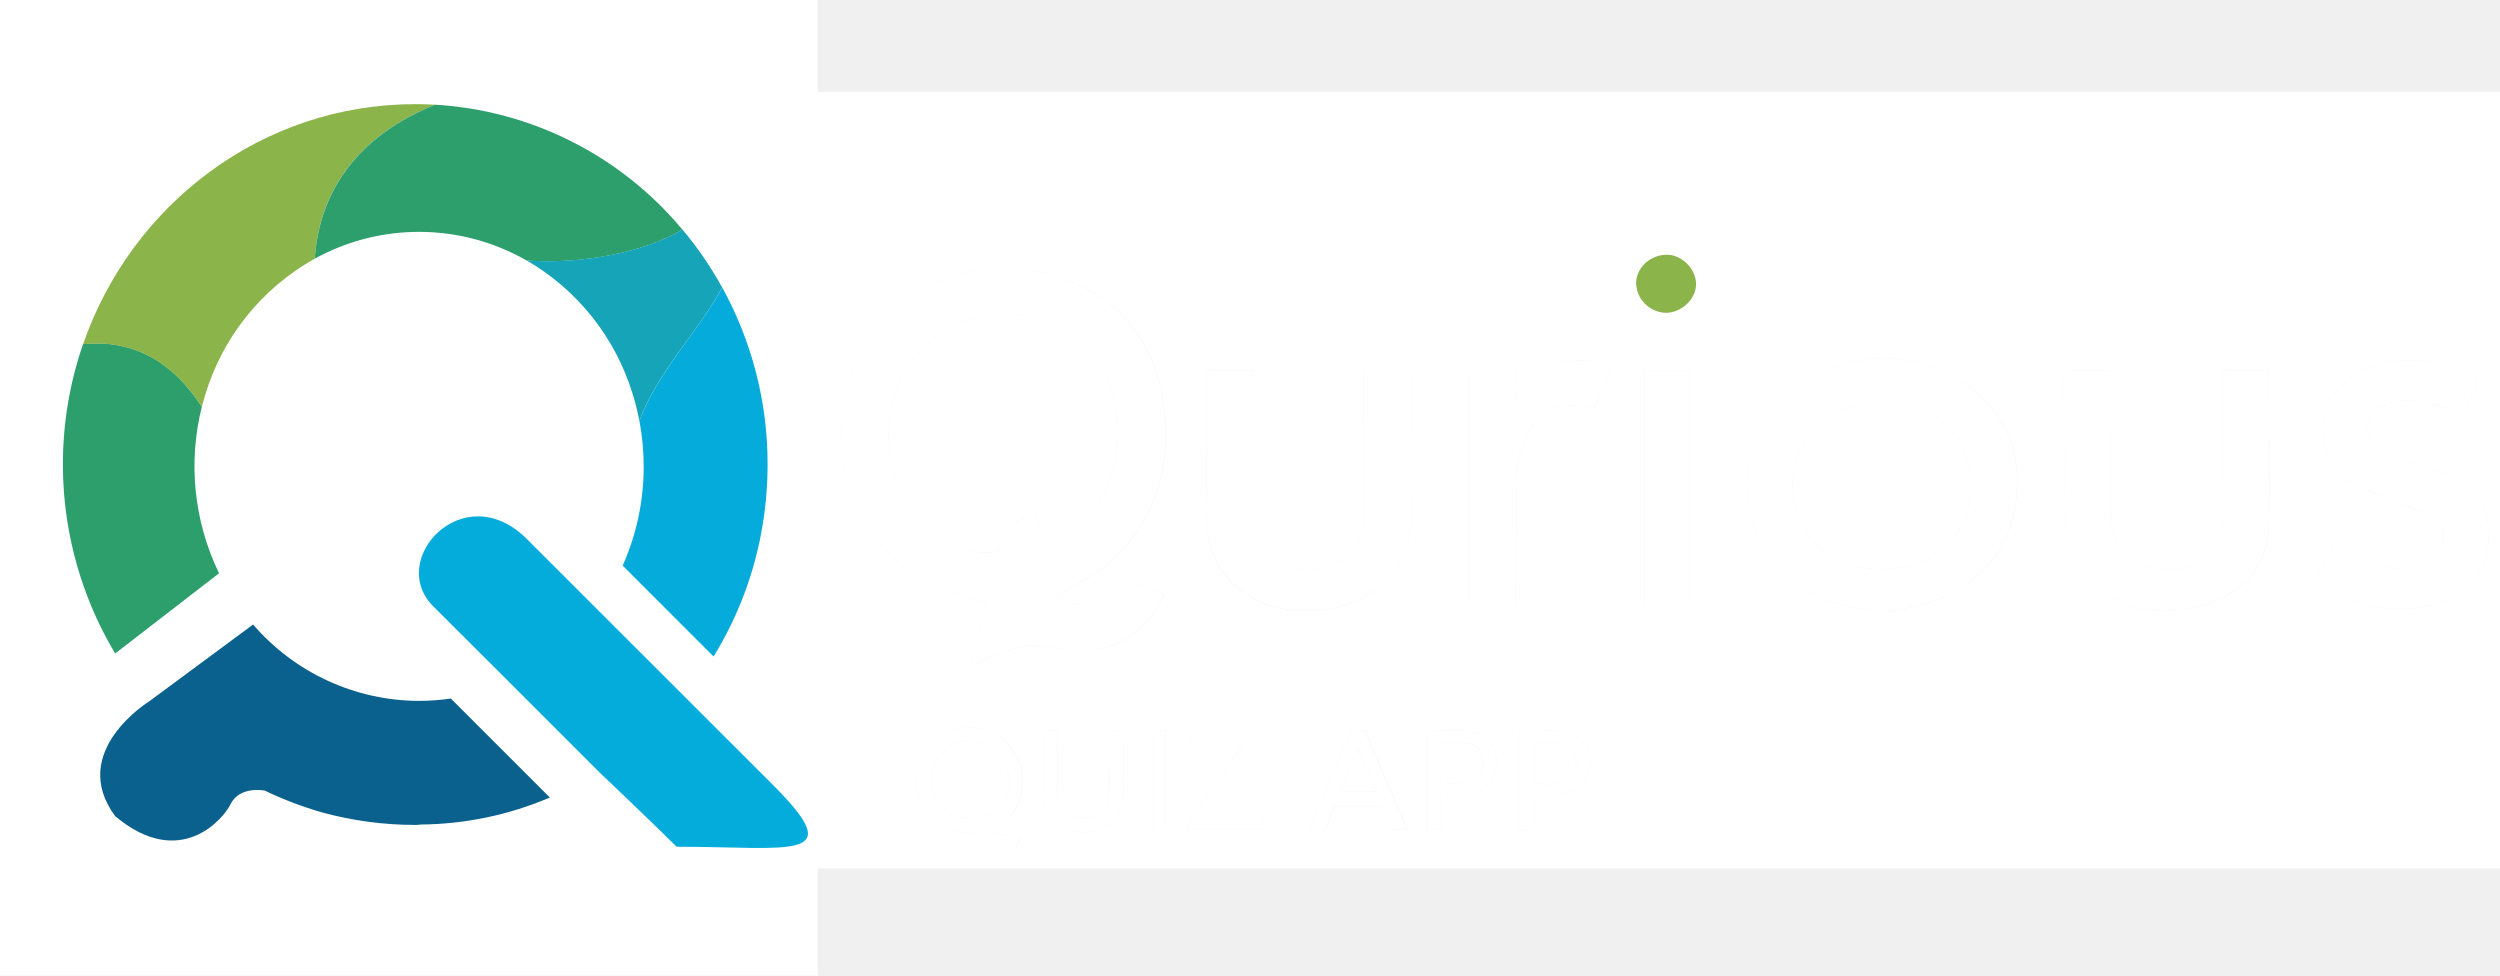
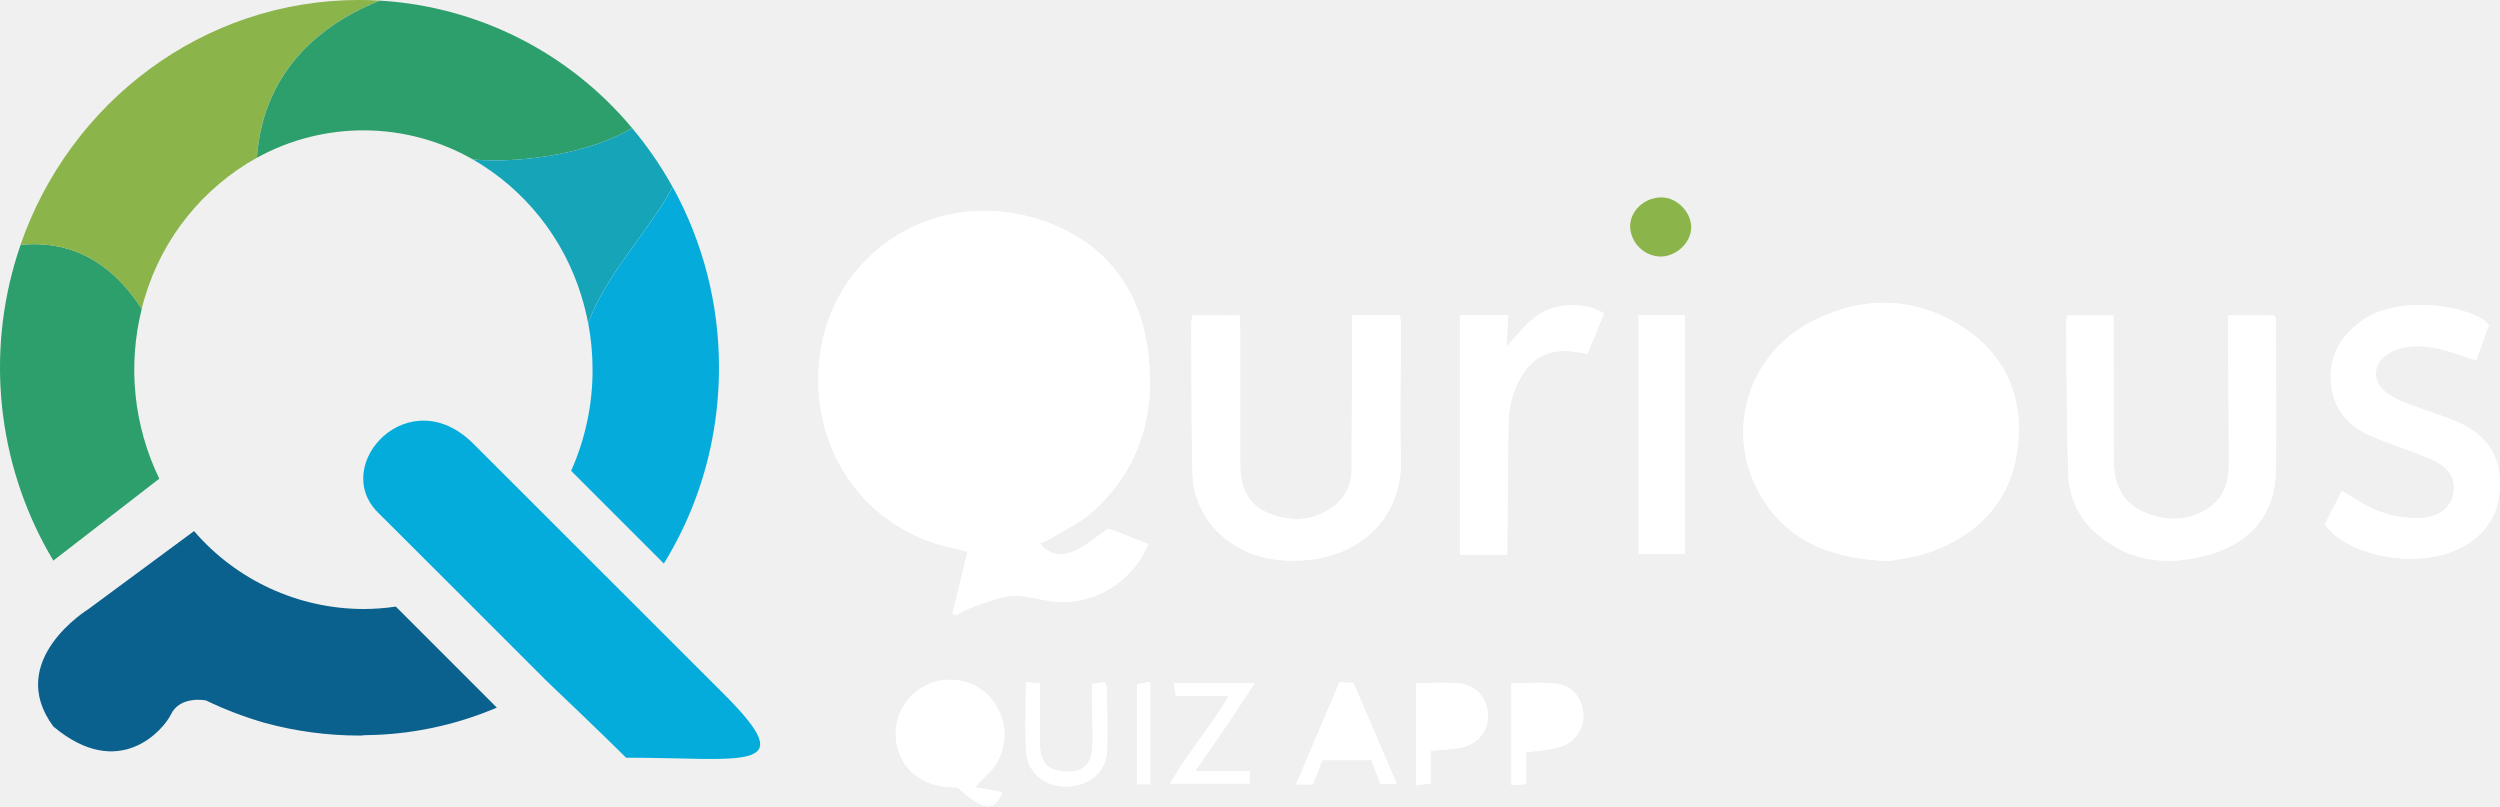
- <svg xmlns="http://www.w3.org/2000/svg" id="Layer_1" data-name="Layer 1" viewBox="0 0 833.13 325.16">
+ <svg xmlns="http://www.w3.org/2000/svg" id="Layer_1" data-name="Layer 1" viewBox="0 0 816.58 263.42">
  <defs>
    <style>.cls-1{fill:#fff;}.cls-2{fill:#8bb44a;}.cls-3{fill:#2d9f6c;}.cls-4{fill:#16a4b8;}.cls-5{fill:#05abdb;}.cls-6{fill:#0a618e;}.cls-7{fill:#04acdb;}</style>
  </defs>
-   <path class="cls-1" d="M406.13,409.63V150.84H1222V409.63Zm167-98v-.16c-4.48-4.85-8.75-9.92-13.5-14.5-5.48-5.29-12.31-5.93-19-3.11C530.7,298,527,306.77,530,315.85c1.65,5,6.22,9.22,10.13,13.13,12,12,24.41,23.49,36.44,35.41,8.48,8.42,16.57,17.23,24.9,25.79a39.8,39.8,0,0,0,4.88,3.59,18.61,18.61,0,0,0,2.85,3.19c4.68,3.61,10,4.79,15.94,4.43,6.62-.41,13.28-.12,19.92-.08,4.17,0,8.36.26,12.18-3.87-.88-1.65-1.53-3.71-2.84-5.16-4.35-4.79-8.89-9.4-13.45-14-15.82-15.92-31.62-31.86-47.57-47.65C586.82,324.13,579.89,318,573.12,311.62Zm45,17.1,8.49,9.43a28.71,28.71,0,0,0,2.59-3.18c6.52-11.39,10.24-23.84,12.58-36.59,4.27-23.3,3.48-46.32-5.23-68.76-7.88-20.3-19.34-37.9-36.9-51.14-23.77-17.9-50.73-25.26-80.16-23.32-13,.86-25.54,4.29-37.68,9.21-10.45,4.23-19.46,10.54-28.28,17.46-13.52,10.62-23.5,23.86-31.15,39-2,4-3.28,8.31-5,12.46s-4.08,8-5,12.26c-6.09,26.83-3.08,52.95,7.06,78.34,1.88,4.72,4.36,9.21,6.82,14.34L461,312.33c-.68-1.86-1.15-3.43-1.81-4.92-4.41-9.92-6-20.4-6.26-31.14-.48-18,3.49-34.88,14.59-49.26,20.13-26.07,47.12-33.77,78.71-27.78,32.22,6.12,51.55,32.92,56.32,62a82.4,82.4,0,0,1-2.31,36.53c-.48,1.65-.34,3.48-.53,5.75l3.35-1.49.83.73-3,4.92c1.27,2.65,2.29,5.71,4.09,8.22,1.92,2.67,4.57,4.82,6.94,7.16,2,2,4.09,3.91,6.13,5.87Zm-77.81,26c-12.28-.07-24.91-.48-37-4.84s-22.35-12.09-32.21-20.22c-10.9,7.68-21.31,14.85-31.54,22.28-4.27,3.12-8.62,6.37-12.11,10.29-9.2,10.37-8.21,32.94,11.49,38C449.6,403,458.14,399,465,390.76c1.89-2.28,3.5-4.79,5.48-7.52,1.81.55,3.54,1,5.21,1.58,4.85,1.76,9.61,3.76,14.51,5.37,26,8.53,52,8.72,77.93-.22a46.73,46.73,0,0,0,5.27-2.62Zm201-36.52a34.54,34.54,0,0,0,3.49-1.62c4.52-2.75,9.5-5,13.41-8.45,15.6-13.79,20.94-31.65,18.59-51.85-2.33-19.94-12.72-34.87-31.37-42.36-35.78-14.38-72.26,8.12-76.07,44.17-3.15,29.72,15.1,55.88,44.4,61.79,1.4.28,2.77.7,4,1-1.73,7-3.33,13.58-4.94,20.12l1,.61a53.78,53.78,0,0,1,6.15-2.9c4.07-1.35,8.19-3.14,12.38-3.4s8.52,1.16,12.81,1.72c13.26,1.73,26.16-5.8,31.66-18.67l-13.06-5.08c-3.75,2.57-6.93,5.36-10.6,7.12C748.16,322.78,744.34,321.83,741.27,318.18Zm277.35,5.75c3.21-.7,8.95-1.24,14.16-3.21,16.29-6.15,26.51-17.71,28.09-35.44,1.52-17-5.45-30.41-20.08-39-15-8.81-30.89-8.75-46.4-1.12-22.52,11.1-30.12,38-16.61,59C986.63,318,1000.37,323.11,1018.62,323.93ZM791.27,243.66a13.63,13.63,0,0,0-.48,2.14c.08,16.33,0,32.67.37,49a27.91,27.91,0,0,0,11.47,22.36c7.44,5.62,16.06,7.14,25.08,6.51,18.86-1.31,32-14.39,31.52-33.06-.4-14.49,0-29,0-43.49,0-1.12-.21-2.25-.33-3.53H843.28c0,2.5,0,4.49,0,6.47,0,14.66,0,29.32-.13,44a14.66,14.66,0,0,1-6.42,12.39c-6.59,4.66-13.94,4.66-21,1.73-6.49-2.7-9-8.56-9-15.45q0-22.24,0-44.49c0-1.44-.13-2.89-.22-4.55Zm338.22,0c0,2.06,0,3.71,0,5.35q.12,21.5.23,43c0,5.76-1.42,11-6.43,14.45-7,4.76-14.62,4.58-21.9,1.22-6.68-3.08-9.28-9.14-9.27-16.41,0-14-.06-28-.1-42,0-1.78,0-3.55,0-5.57h-14.88a6.11,6.11,0,0,0-.56,1.65c.18,16.66.14,33.32.71,50a26.31,26.31,0,0,0,9.35,19.75c11.45,9.75,24.45,10.55,38.06,6.27,12.58-4,20-13.39,20.3-26.15.35-16.81,0-33.64,0-50.46,0-.28-.3-.56-.58-1.07Zm85.16,3.08a14.68,14.68,0,0,0-1.83-1.68c-8.84-5.4-28.83-7.41-39.66.34-7.26,5.19-11,11.9-10.06,20.89.87,8.29,5.71,13.6,13.12,16.81,2.59,1.13,5.26,2.08,7.9,3.09,4.19,1.61,8.51,3,12.56,4.88,5.37,2.56,7.33,6.45,6.26,11.17-1,4.5-4.9,7.33-10.43,7.62a35.16,35.16,0,0,1-20.42-5.52c-1.67-1-3.33-2-5.49-3.35-2,4-3.8,7.47-5.57,10.95a30.72,30.72,0,0,0,2.64,3c10.21,8.66,29.7,10.88,41.67,4.7,8.65-4.47,13-11.55,12.9-21.38-.12-9.66-5.24-15.94-13.66-19.66-5.17-2.28-10.65-3.82-15.92-5.87a32.34,32.34,0,0,1-7.12-3.52c-5.6-4-5-10.45,1.17-13.56,4.88-2.47,10.07-2.23,15.15-1.14,4.15.88,8.14,2.45,12.59,3.84C1211.89,254.37,1213.28,250.52,1214.65,246.74ZM925.6,243.05c-4.54-2.76-9-3-13.46-2.49-8.59,1-13.12,7.44-18.41,13.49.17-3.37.35-6.74.54-10.51H878.53v78.29H894c0-2.33,0-4.13,0-5.93q.18-18,.37-35.93c0-6.1,1.29-11.85,4.67-17.06,3.84-6,9.29-8.27,16.19-7.48,1.61.19,3.21.49,5,.77C922,251.71,923.73,247.59,925.6,243.05Zm11.32.53v78H952v-78ZM720.15,397.78c3.17-3.51,6.15-5.73,7.58-8.7a20.42,20.42,0,0,0,2-10.46,19.81,19.81,0,0,0-4-9.41c-4.94-6.51-14.54-8.33-21.64-4.67a17.7,17.7,0,0,0-9.29,20.13c2.22,8.58,9.42,13.4,19.6,13.13,8.67,7.87,12,8.25,14.7,1.6Zm119.07-34.29c-4.76,11.2-9.36,22-14.19,33.35h5.49l3.15-7.93h16l3,7.81h5.28c-4.85-11.31-9.48-22.08-14.16-33Zm-102.46,0c0,8-.28,15.31.08,22.59.33,6.87,6.17,11.65,13.21,11.49,7.63-.18,13-4.87,13.24-12.07.22-6.8,0-13.62-.12-20.42a5.81,5.81,0,0,0-.66-1.6l-4.09.56c0,2.77,0,5.24,0,7.7,0,4.32.33,8.65.08,13-.34,5.89-3.32,8.3-9.12,7.95-5.23-.32-7.85-2.83-8-8.21-.16-6.78,0-13.57,0-20.62Zm163.38,22.87c4.13-.61,7.82-.71,11.22-1.77a10.57,10.57,0,0,0,7.5-10.6c-.33-5.17-3.58-9.45-8.74-10-4.84-.58-9.81-.13-14.75-.13v33.23l4.77-.3Zm-90.3,6.13H792c3.65-5.25,6.8-9.69,9.85-14.19s6.1-9.24,9.56-14.5H785.11c.25,1.5.41,2.52.67,4.08h17.29c-6.05,10.36-13.53,18.71-19.15,28.67h25.92Zm54.35-28.69V397.1l4.73-.57V385.89c3.41-.33,6.55-.45,9.63-1,5.49-.93,9.07-5.09,9.14-10.27.07-5.49-3.49-10.07-9.18-10.71C873.94,363.42,869.27,363.83,864.19,363.83ZM954.08,214.9c0-5.08-4.83-9.86-9.88-9.78-5.53.1-10.11,4.41-10.09,9.53a10.22,10.22,0,0,0,9.87,9.81C949.21,224.47,954.08,219.87,954.08,214.9ZM777.36,396.82v-33.4l-4.29.7v32.7Z" transform="translate(-388.87 -120.22)" />
-   <path d="M618.09,328.92c-2-2-4.12-3.88-6.13-5.87-2.37-2.34-5-4.49-6.94-7.16-1.8-2.51-2.82-5.57-4.09-8.22l3-4.92-.83-.73-3.35,1.49c.19-2.27,0-4.1.53-5.75a82.4,82.4,0,0,0,2.31-36.53c-4.77-29.08-24.1-55.88-56.32-62-31.59-6-58.58,1.71-78.71,27.78-11.1,14.38-15.07,31.26-14.59,49.26.28,10.74,1.85,21.22,6.26,31.14.66,1.49,1.13,3.06,1.81,4.92l-34.77,25.92c-2.46-5.13-4.94-9.62-6.82-14.34-10.14-25.39-13.15-51.51-7.06-78.34,1-4.25,3.38-8.16,5-12.26s3-8.49,5-12.46c7.65-15.16,17.63-28.4,31.15-39,8.82-6.92,17.83-13.23,28.28-17.46,12.14-4.92,24.7-8.35,37.68-9.21,29.43-1.94,56.39,5.42,80.16,23.32,17.56,13.24,29,30.84,36.9,51.14,8.71,22.44,9.5,45.46,5.23,68.76-2.34,12.75-6.06,25.2-12.58,36.59a28.71,28.71,0,0,1-2.59,3.18l-8.49-9.43,3-.16C619.33,326.27,617.93,325.67,618.09,328.92ZM630,225.35l-.69-.07c-.18,1-.36,2-.53,3.05l.92.06Z" transform="translate(-388.87 -120.22)" />
-   <path d="M540.3,354.7l33.08,32.65a46.73,46.73,0,0,1-5.27,2.62c-25.94,8.94-51.94,8.75-77.93.22-4.9-1.61-9.66-3.61-14.51-5.37-1.67-.6-3.4-1-5.21-1.58-2,2.73-3.59,5.24-5.48,7.52-6.84,8.2-15.38,12.24-26.09,9.47-19.7-5.08-20.69-27.65-11.49-38,3.49-3.92,7.84-7.17,12.11-10.29,10.23-7.43,20.64-14.6,31.54-22.28,9.86,8.13,20,15.84,32.21,20.22S528,354.63,540.3,354.7Z" transform="translate(-388.87 -120.22)" />
-   <path class="cls-1" d="M741.27,318.18c3.07,3.65,6.89,4.6,11.84,2.22,3.67-1.76,6.85-4.55,10.6-7.12l13.06,5.08c-5.5,12.87-18.4,20.4-31.66,18.67-4.29-.56-8.6-2-12.81-1.72s-8.31,2.05-12.38,3.4a53.78,53.78,0,0,0-6.15,2.9l-1-.61c1.61-6.54,3.21-13.08,4.94-20.12-1.23-.32-2.6-.74-4-1-29.3-5.91-47.55-32.07-44.4-61.79,3.81-36,40.29-58.55,76.07-44.17,18.65,7.49,29,22.42,31.37,42.36,2.35,20.2-3,38.06-18.59,51.85-3.91,3.45-8.89,5.7-13.41,8.45A34.54,34.54,0,0,1,741.27,318.18Zm-2.38-17.68c14.13-2.62,27.57-24.54,20.8-48.83-5.82-20.9-27.33-31.58-48.45-24.73-20.94,6.79-31.37,29.85-23.83,52.65,5.15,15.58,23,28,34.51,24l-1.87-8,13.69-3.25Z" transform="translate(-388.87 -120.22)" />
-   <path d="M573.12,311.62c6.77,6.33,13.7,12.51,20.28,19,16,15.79,31.75,31.73,47.57,47.65,4.56,4.58,9.1,9.19,13.45,14,1.31,1.45,2,3.51,2.84,5.16-3.82,4.13-8,3.9-12.18,3.87-6.64,0-13.3-.33-19.92.08-5.95.36-11.26-.82-15.94-4.43a18.61,18.61,0,0,1-2.85-3.19,39.8,39.8,0,0,1-4.88-3.59c-8.33-8.56-16.42-17.37-24.9-25.79-12-11.92-24.45-23.45-36.44-35.41-3.91-3.91-8.48-8.16-10.13-13.13-3-9.08.68-17.85,10.56-22,6.73-2.82,13.56-2.18,19,3.11,4.75,4.58,9,9.65,13.5,14.5l-2.35-2.13-.6.45,1.68,4.73.77-.12C572.79,313.47,573,312.55,573.12,311.62Zm-15.93-9.74,4.23,8.69,5.37-1.45c-1.39-2.17-2.08-4.05-3.42-5.09-1.67-1.3-3.1-4.4-6.1-2-5.56-2.42-6.89-2.17-9.25,1.73C552.77,305.62,554.3,305.31,557.19,301.88ZM598.9,342c-3.56-2.49-4.95-7.61-10.48-9.35C589.47,339.54,595.41,339.43,598.9,342Zm6.31,7.65c2.48,3.28,3.95,7.71,9.63,8.83C612.47,353.71,609.48,351,605.21,349.66Zm38,39,1.37-1.47-5-4.19-1.05,1.16Zm-18.57-17.26,4.76,2.8C629,370.62,628.22,369.31,624.62,371.36Zm-45.25-48.13-.75,1,2.17,1.21c.16-.24.32-.47.47-.71Z" transform="translate(-388.87 -120.22)" />
-   <path class="cls-1" d="M1018.62,323.93c-18.25-.82-32-5.95-40.84-19.75-13.51-21-5.91-47.92,16.61-59,15.51-7.63,31.39-7.69,46.4,1.12,14.63,8.59,21.6,22,20.08,39-1.58,17.73-11.8,29.29-28.09,35.44C1027.57,322.69,1021.83,323.23,1018.62,323.93Zm-2.88-14c13.46.06,24.44-7,28.28-18.18,7.06-20.5-8.38-39.54-30.37-37.44-13.31,1.27-23.39,9-26.4,20.21C982.25,293.11,995.69,309.82,1015.74,309.9Z" transform="translate(-388.87 -120.22)" />
-   <path class="cls-1" d="M791.27,243.66h15.29c.09,1.66.22,3.11.22,4.55q0,22.25,0,44.49c0,6.89,2.47,12.75,9,15.45,7,2.93,14.38,2.93,21-1.73A14.66,14.66,0,0,0,843.15,294c.1-14.66.1-29.32.13-44,0-2,0-4,0-6.47h15.65c.12,1.28.33,2.41.33,3.53,0,14.5-.43,29,0,43.49.52,18.67-12.66,31.75-31.52,33.06-9,.63-17.64-.89-25.08-6.51a27.91,27.91,0,0,1-11.47-22.36c-.41-16.32-.29-32.66-.37-49A13.63,13.63,0,0,1,791.27,243.66Z" transform="translate(-388.87 -120.22)" />
-   <path class="cls-1" d="M1129.49,243.66h14.88c.28.51.58.79.58,1.07.06,16.82.4,33.65,0,50.46-.27,12.76-7.72,22.19-20.3,26.15-13.61,4.28-26.61,3.48-38.06-6.27a26.31,26.31,0,0,1-9.35-19.75c-.57-16.65-.53-33.31-.71-50a6.11,6.11,0,0,1,.56-1.65H1092c0,2,0,3.79,0,5.57,0,14,.11,28,.1,42,0,7.27,2.59,13.33,9.27,16.41,7.28,3.36,14.93,3.54,21.9-1.22,5-3.41,6.45-8.69,6.43-14.45q-.08-21.48-.23-43C1129.48,247.37,1129.49,245.72,1129.49,243.66Z" transform="translate(-388.87 -120.22)" />
-   <path class="cls-1" d="M1214.65,246.74c-1.37,3.78-2.76,7.63-4.2,11.59-4.45-1.39-8.44-3-12.59-3.84-5.08-1.09-10.27-1.33-15.15,1.14-6.14,3.11-6.77,9.57-1.17,13.56a32.34,32.34,0,0,0,7.12,3.52c5.27,2.05,10.75,3.59,15.92,5.87,8.42,3.72,13.54,10,13.66,19.66.13,9.83-4.25,16.91-12.9,21.38-12,6.18-31.46,4-41.67-4.7a30.72,30.72,0,0,1-2.64-3c1.77-3.48,3.54-7,5.57-10.95,2.16,1.32,3.82,2.35,5.49,3.35a35.16,35.16,0,0,0,20.42,5.52c5.53-.29,9.41-3.12,10.43-7.62,1.07-4.72-.89-8.61-6.26-11.17-4-1.92-8.37-3.27-12.56-4.88-2.64-1-5.31-2-7.9-3.09-7.41-3.21-12.25-8.52-13.12-16.81-.94-9,2.8-15.7,10.06-20.89,10.83-7.75,30.82-5.74,39.66-.34A14.68,14.68,0,0,1,1214.65,246.74Z" transform="translate(-388.87 -120.22)" />
-   <path class="cls-1" d="M925.6,243.05c-1.87,4.54-3.56,8.66-5.4,13.15-1.79-.28-3.39-.58-5-.77-6.9-.79-12.35,1.53-16.19,7.48-3.38,5.21-4.62,11-4.67,17.06q-.17,18-.37,35.93c0,1.8,0,3.6,0,5.93H878.53V243.54h15.74c-.19,3.77-.37,7.14-.54,10.51,5.29-6.05,9.82-12.53,18.41-13.49C916.63,240.06,921.06,240.29,925.6,243.05Z" transform="translate(-388.87 -120.22)" />
-   <path class="cls-1" d="M936.92,243.58H952v78H936.92Z" transform="translate(-388.87 -120.22)" />
-   <path class="cls-1" d="M720.15,397.78l8.9,1.62c-2.72,6.65-6,6.27-14.7-1.6-10.18.27-17.38-4.55-19.6-13.13A17.7,17.7,0,0,1,704,364.54c7.1-3.66,16.7-1.84,21.64,4.67a19.81,19.81,0,0,1,4,9.41,20.42,20.42,0,0,1-2,10.46C726.3,392.05,723.32,394.27,720.15,397.78Zm-2.47-5.73c6.26-2.52,8.85-8.64,6.83-15.66a12.88,12.88,0,0,0-14.2-9.13c-6.82,1.07-11.2,6.91-11.22,14.28,0,5.81,5.93,11.73,12.4,11.2l2.11-2.3Z" transform="translate(-388.87 -120.22)" />
-   <path class="cls-1" d="M839.22,363.49l4.47.25c4.68,10.9,9.31,21.67,14.16,33h-5.28l-3-7.81h-16l-3.15,7.93H825C829.86,385.49,834.46,374.69,839.22,363.49Zm-3.77,20.45h12.29c-2.16-4.91-4-9.13-6.28-14.28Z" transform="translate(-388.87 -120.22)" />
-   <path class="cls-1" d="M736.76,363.52l4.6.32c0,7.05-.12,13.84,0,20.62.14,5.38,2.76,7.89,8,8.21,5.8.35,8.78-2.06,9.12-7.95.25-4.3,0-8.63-.08-13,0-2.46,0-4.93,0-7.7l4.09-.56a5.81,5.81,0,0,1,.66,1.6c.08,6.8.34,13.62.12,20.42-.23,7.2-5.61,11.89-13.24,12.07-7,.16-12.88-4.62-13.21-11.49C736.48,378.83,736.76,371.52,736.76,363.52Z" transform="translate(-388.87 -120.22)" />
-   <path class="cls-1" d="M900.14,386.39v10.38l-4.77.3V363.84c4.94,0,9.91-.45,14.75.13,5.16.6,8.41,4.88,8.74,10a10.57,10.57,0,0,1-7.5,10.6C908,385.68,904.27,385.78,900.14,386.39Zm0-5.19c5,.45,9.55,1.25,12.65-3.06,1.73-2.41,2-5.48-.06-7.86-3.45-4-8-2.52-12.59-2.38Z" transform="translate(-388.87 -120.22)" />
-   <path class="cls-1" d="M809.84,392.52v4.06H783.92c5.62-10,13.1-18.31,19.15-28.67H785.78c-.26-1.56-.42-2.58-.67-4.08h26.33c-3.46,5.26-6.46,9.92-9.56,14.5s-6.2,8.94-9.85,14.19Z" transform="translate(-388.87 -120.22)" />
-   <path class="cls-1" d="M864.19,363.83c5.08,0,9.75-.41,14.32.11,5.69.64,9.25,5.22,9.18,10.71-.07,5.18-3.65,9.34-9.14,10.27-3.08.52-6.22.64-9.63,1v10.64l-4.73.57Zm4.88,17.74c3.46-.31,6.56-.26,9.48-1,3.22-.77,4.84-3.94,4.44-7.36s-2.48-5-5.56-5.31c-2.71-.26-5.46-.05-8.36-.05Z" transform="translate(-388.87 -120.22)" />
-   <path class="cls-2" d="M954.08,214.9c0,5-4.87,9.57-10.1,9.56a10.22,10.22,0,0,1-9.87-9.81c0-5.12,4.56-9.43,10.09-9.53C949.25,205,954.09,209.82,954.08,214.9Z" transform="translate(-388.87 -120.22)" />
-   <path class="cls-1" d="M777.36,396.82h-4.29v-32.7l4.29-.7Z" transform="translate(-388.87 -120.22)" />
-   <path class="cls-1" d="M573.12,311.62c-.16.93-.33,1.85-.5,2.77l-.77.12-1.68-4.73.6-.45,2.35,2.13Z" transform="translate(-388.87 -120.22)" />
-   <path class="cls-1" d="M618.09,328.92c-.16-3.25,1.24-2.65,3.07-.36l-3,.16Z" transform="translate(-388.87 -120.22)" />
-   <path class="cls-1" d="M630,225.35l-.3,3-.92-.06c.17-1,.35-2,.53-3.05Z" transform="translate(-388.87 -120.22)" />
-   <path class="cls-1" d="M738.89,300.5l-5.15-8.19-13.69,3.25,1.87,8c-11.51,4.09-29.36-8.37-34.51-24-7.54-22.8,2.89-45.86,23.83-52.65,21.12-6.85,42.63,3.83,48.45,24.73C766.46,276,753,297.88,738.89,300.5Z" transform="translate(-388.87 -120.22)" />
-   <path class="cls-1" d="M557.27,302c3-2.37,4.43.73,6.1,2,1.34,1,2,2.92,3.42,5.09l-5.37,1.45-4.23-8.69Z" transform="translate(-388.87 -120.22)" />
-   <path class="cls-1" d="M598.9,342c-3.49-2.58-9.43-2.47-10.48-9.35C594,334.4,595.34,339.52,598.9,342Z" transform="translate(-388.87 -120.22)" />
-   <path class="cls-1" d="M605.21,349.66c4.27,1.33,7.26,4,9.63,8.83C609.16,357.37,607.69,352.94,605.21,349.66Z" transform="translate(-388.87 -120.22)" />
-   <path class="cls-1" d="M557.19,301.88c-2.89,3.43-4.42,3.74-9.17,1.85,2.36-3.9,3.69-4.15,9.25-1.73Z" transform="translate(-388.87 -120.22)" />
-   <path class="cls-1" d="M643.19,388.62l-4.64-4.5L639.6,383l5,4.19Z" transform="translate(-388.87 -120.22)" />
-   <path class="cls-1" d="M624.62,371.36c3.6-2.05,4.34-.74,4.76,2.8Z" transform="translate(-388.87 -120.22)" />
-   <path class="cls-1" d="M579.37,323.23l1.89,1.53c-.15.24-.31.47-.47.71l-2.17-1.21Z" transform="translate(-388.87 -120.22)" />
-   <path class="cls-1" d="M1015.74,309.9c-20-.08-33.49-16.79-28.49-35.41,3-11.22,13.09-18.94,26.4-20.21,22-2.1,37.43,16.94,30.37,37.44C1040.18,302.9,1029.2,310,1015.74,309.9Z" transform="translate(-388.87 -120.22)" />
-   <path class="cls-1" d="M717.68,392.05l-4.08-1.61-2.11,2.3c-6.47.53-12.42-5.39-12.4-11.2,0-7.37,4.4-13.21,11.22-14.28a12.88,12.88,0,0,1,14.2,9.13C726.53,383.41,723.94,389.53,717.68,392.05Z" transform="translate(-388.87 -120.22)" />
-   <path class="cls-1" d="M835.45,383.94l6-14.28c2.26,5.15,4.12,9.37,6.28,14.28Z" transform="translate(-388.87 -120.22)" />
-   <path class="cls-1" d="M900.14,381.2V367.9c4.59-.14,9.14-1.64,12.59,2.38,2,2.38,1.79,5.45.06,7.86C909.69,382.45,905.11,381.65,900.14,381.2Z" transform="translate(-388.87 -120.22)" />
-   <path class="cls-1" d="M869.07,381.57V367.89c2.9,0,5.65-.21,8.36.05,3.08.3,5.18,2,5.56,5.31s-1.22,6.59-4.44,7.36C875.63,381.31,872.53,381.26,869.07,381.57Z" transform="translate(-388.87 -120.22)" />
-   <rect class="cls-1" width="272.52" height="325.16" />
-   <path class="cls-3" d="M461.86,311.27,427.25,338a122.87,122.87,0,0,1-12.69-96.83c.61-2.13,1.27-4.23,2-6.3,20.14-2,32.33,9.67,39.57,20.91a81.61,81.61,0,0,0,5.73,55.46Z" transform="translate(-388.87 -120.22)" />
-   <path class="cls-2" d="M533.87,155.11c-16.65,6.64-38,21-40.13,51.32A77.6,77.6,0,0,0,457.2,252c-.39,1.27-.74,2.54-1.07,3.84-7.24-11.24-19.43-22.93-39.57-20.91,16.14-46.61,59.6-80,110.69-80C529.47,154.91,531.68,155,533.87,155.11Z" transform="translate(-388.87 -120.22)" />
-   <path class="cls-3" d="M616.29,196.74c-12.55,7.62-34.17,11.68-51.91,10.3h0a72.09,72.09,0,0,0-70.63-.61c2.16-30.3,23.48-44.68,40.13-51.32A116.18,116.18,0,0,1,616.29,196.74Z" transform="translate(-388.87 -120.22)" />
-   <path class="cls-4" d="M629.53,216c-7.54,14.18-21.73,28.35-27.59,44.47a80.37,80.37,0,0,0-2.23-8.93A77.64,77.64,0,0,0,564.38,207c17.74,1.38,39.36-2.68,51.91-10.3A120.78,120.78,0,0,1,629.53,216Z" transform="translate(-388.87 -120.22)" />
-   <path class="cls-5" d="M644.67,275a123.69,123.69,0,0,1-1.6,19.86A120.67,120.67,0,0,1,626.67,339l-30.29-30.29a80.75,80.75,0,0,0,7-33,82,82,0,0,0-1.42-15.23c5.86-16.12,20-30.29,27.59-44.47A121.74,121.74,0,0,1,644.67,275Z" transform="translate(-388.87 -120.22)" />
-   <path class="cls-6" d="M477.09,383.69A122.38,122.38,0,0,0,496.36,391h0a117.75,117.75,0,0,0,30.87,4.13,7.37,7.37,0,0,0,1.69-.13h0a112.13,112.13,0,0,0,43.19-9l-33-33a72.07,72.07,0,0,1-10.65.79,73.24,73.24,0,0,1-55.25-25.45L438.66,353.9s-27.35,16.76-11.41,38.3c21.74,18.26,36.19.69,38.39-3.87,3-6.34,11.45-4.64,11.45-4.64" transform="translate(-388.87 -120.22)" />
-   <path class="cls-7" d="M646.41,381.75c25.74,25.74,6.39,20.65-32.06,20.65-7.31-7.31-25.8-24.89-25.8-24.89l-30.13-30.13s-8.73-8.66-25.17-25.1c-15.58-15.59,10.19-43.43,31.21-22.42C587.08,322.49,629.39,364.73,646.41,381.75Z" transform="translate(-388.87 -120.22)" />
+   <path class="cls-1" d="M741.27,318.18a34.54,34.54,0,0,0,3.49-1.62c4.52-2.75,9.5-5,13.41-8.45,15.6-13.79,20.94-31.65,18.59-51.85-2.33-19.94-12.72-34.87-31.37-42.36-35.78-14.38-72.26,8.12-76.07,44.17-3.15,29.72,15.1,55.88,44.4,61.79,1.4.28,2.77.7,4,1-1.73,7-3.33,13.58-4.94,20.12l1,.61a53.78,53.78,0,0,1,6.15-2.9c4.07-1.35,8.19-3.14,12.38-3.4s8.52,1.16,12.81,1.72c13.26,1.73,26.16-5.8,31.66-18.67l-13.06-5.08c-3.75,2.57-6.93,5.36-10.6,7.12C748.16,322.78,744.34,321.83,741.27,318.18Zm277.35,5.75c3.21-.7,8.95-1.24,14.16-3.21,16.29-6.15,26.51-17.71,28.09-35.44,1.52-17-5.45-30.41-20.08-39-15-8.81-30.89-8.75-46.4-1.12-22.52,11.1-30.12,38-16.61,59C986.63,318,1000.37,323.11,1018.62,323.93ZM791.27,243.66a13.63,13.63,0,0,0-.48,2.14c.08,16.33,0,32.67.37,49a27.91,27.91,0,0,0,11.47,22.36c7.44,5.62,16.06,7.14,25.08,6.51,18.86-1.31,32-14.39,31.52-33.06-.4-14.49,0-29,0-43.49,0-1.12-.21-2.25-.33-3.53H843.28c0,2.5,0,4.49,0,6.47,0,14.66,0,29.32-.13,44a14.66,14.66,0,0,1-6.42,12.39c-6.59,4.66-13.94,4.66-21,1.73-6.49-2.7-9-8.56-9-15.45q0-22.24,0-44.49c0-1.44-.13-2.89-.22-4.55Zm338.22,0c0,2.06,0,3.71,0,5.35q.12,21.5.23,43c0,5.76-1.42,11-6.43,14.45-7,4.76-14.62,4.58-21.9,1.22-6.68-3.08-9.28-9.14-9.27-16.41,0-14-.06-28-.1-42,0-1.78,0-3.55,0-5.57h-14.88a6.11,6.11,0,0,0-.56,1.65c.18,16.66.14,33.32.71,50a26.31,26.31,0,0,0,9.35,19.75c11.45,9.75,24.45,10.55,38.06,6.27,12.58-4,20-13.39,20.3-26.15.35-16.81,0-33.64,0-50.46,0-.28-.3-.56-.58-1.07Zm85.16,3.08a14.68,14.68,0,0,0-1.83-1.68c-8.84-5.4-28.83-7.41-39.66.34-7.26,5.19-11,11.9-10.06,20.89.87,8.29,5.71,13.6,13.12,16.81,2.59,1.13,5.26,2.08,7.9,3.09,4.19,1.61,8.51,3,12.56,4.88,5.37,2.56,7.33,6.45,6.26,11.17-1,4.5-4.9,7.33-10.43,7.62a35.16,35.16,0,0,1-20.42-5.52c-1.67-1-3.33-2-5.49-3.35-2,4-3.8,7.47-5.57,10.95a30.72,30.72,0,0,0,2.64,3c10.21,8.66,29.7,10.88,41.67,4.7,8.65-4.47,13-11.55,12.9-21.38-.12-9.66-5.24-15.94-13.66-19.66-5.17-2.28-10.65-3.82-15.92-5.87a32.34,32.34,0,0,1-7.12-3.52c-5.6-4-5-10.45,1.17-13.56,4.88-2.47,10.07-2.23,15.15-1.14,4.15.88,8.14,2.45,12.59,3.84C1211.89,254.37,1213.28,250.52,1214.65,246.74ZM925.6,243.05c-4.54-2.76-9-3-13.46-2.49-8.59,1-13.12,7.44-18.41,13.49.17-3.37.35-6.74.54-10.51H878.53v78.29H894c0-2.33,0-4.13,0-5.93q.18-18,.37-35.93c0-6.1,1.29-11.85,4.67-17.06,3.84-6,9.29-8.27,16.19-7.48,1.61.19,3.21.49,5,.77C922,251.71,923.73,247.59,925.6,243.05Zm11.32.53v78H952v-78ZM720.15,397.78c3.17-3.51,6.15-5.73,7.58-8.7a20.42,20.42,0,0,0,2-10.46,19.81,19.81,0,0,0-4-9.41c-4.94-6.51-14.54-8.33-21.64-4.67a17.7,17.7,0,0,0-9.29,20.13c2.22,8.58,9.42,13.4,19.6,13.13,8.67,7.87,12,8.25,14.7,1.6Zm119.07-34.29c-4.76,11.2-9.36,22-14.19,33.35h5.49l3.15-7.93h16l3,7.81h5.28c-4.85-11.31-9.48-22.08-14.16-33Zm-102.46,0c0,8-.28,15.31.08,22.59.33,6.87,6.17,11.65,13.21,11.49,7.63-.18,13-4.87,13.24-12.07.22-6.8,0-13.62-.12-20.42a5.81,5.81,0,0,0-.66-1.6l-4.09.56c0,2.77,0,5.24,0,7.7,0,4.32.33,8.65.08,13-.34,5.89-3.32,8.3-9.12,7.95-5.23-.32-7.85-2.83-8-8.21-.16-6.78,0-13.57,0-20.62Zm163.38,22.87c4.13-.61,7.82-.71,11.22-1.77a10.57,10.57,0,0,0,7.5-10.6c-.33-5.17-3.58-9.45-8.74-10-4.84-.58-9.81-.13-14.75-.13v33.23l4.77-.3Zm-90.3,6.13H792c3.65-5.25,6.8-9.69,9.85-14.19s6.1-9.24,9.56-14.5H785.11c.25,1.5.41,2.52.67,4.08h17.29c-6.05,10.36-13.53,18.71-19.15,28.67h25.92Zm54.35-28.69V397.1l4.73-.57V385.89c3.41-.33,6.55-.45,9.63-1,5.49-.93,9.07-5.09,9.14-10.27.07-5.49-3.49-10.07-9.18-10.71C873.94,363.42,869.27,363.83,864.19,363.83ZM954.08,214.9c0-5.08-4.83-9.86-9.88-9.78-5.53.1-10.11,4.41-10.09,9.53a10.22,10.22,0,0,0,9.87,9.81C949.21,224.47,954.08,219.87,954.08,214.9ZM777.36,396.82v-33.4l-4.29.7v32.7Z" transform="translate(-401.67 -140.65)" />
+   <path class="cls-1" d="M741.27,318.18c3.07,3.65,6.89,4.6,11.84,2.22,3.67-1.76,6.85-4.55,10.6-7.12l13.06,5.08c-5.5,12.87-18.4,20.4-31.66,18.67-4.29-.56-8.6-2-12.81-1.72s-8.31,2.05-12.38,3.4a53.78,53.78,0,0,0-6.15,2.9l-1-.61c1.61-6.54,3.21-13.08,4.94-20.12-1.23-.32-2.6-.74-4-1-29.3-5.91-47.55-32.07-44.4-61.79,3.81-36,40.29-58.55,76.07-44.17,18.65,7.49,29,22.42,31.37,42.36,2.35,20.2-3,38.06-18.59,51.85-3.91,3.45-8.89,5.7-13.41,8.45A34.54,34.54,0,0,1,741.27,318.18Zm-2.38-17.68c14.13-2.62,27.57-24.54,20.8-48.83-5.82-20.9-27.33-31.58-48.45-24.73-20.94,6.79-31.37,29.85-23.83,52.65,5.15,15.58,23,28,34.51,24l-1.87-8,13.69-3.25Z" transform="translate(-401.67 -140.65)" />
+   <path class="cls-1" d="M1018.62,323.93c-18.25-.82-32-5.95-40.84-19.75-13.51-21-5.91-47.92,16.61-59,15.51-7.63,31.39-7.69,46.4,1.12,14.63,8.59,21.6,22,20.08,39-1.58,17.73-11.8,29.29-28.09,35.44C1027.57,322.69,1021.83,323.23,1018.62,323.93Zm-2.88-14c13.46.06,24.44-7,28.28-18.18,7.06-20.5-8.38-39.54-30.37-37.44-13.31,1.27-23.39,9-26.4,20.21C982.25,293.11,995.69,309.82,1015.74,309.9Z" transform="translate(-401.67 -140.65)" />
+   <path class="cls-1" d="M791.27,243.66h15.29c.09,1.66.22,3.11.22,4.55q0,22.25,0,44.49c0,6.89,2.47,12.75,9,15.45,7,2.93,14.38,2.93,21-1.73A14.66,14.66,0,0,0,843.15,294c.1-14.66.1-29.32.13-44,0-2,0-4,0-6.47h15.65c.12,1.28.33,2.41.33,3.53,0,14.5-.43,29,0,43.49.52,18.67-12.66,31.75-31.52,33.06-9,.63-17.64-.89-25.08-6.51a27.91,27.91,0,0,1-11.47-22.36c-.41-16.32-.29-32.66-.37-49A13.63,13.63,0,0,1,791.27,243.66Z" transform="translate(-401.67 -140.65)" />
+   <path class="cls-1" d="M1129.49,243.66h14.88c.28.51.58.79.58,1.07.06,16.82.4,33.65,0,50.46-.27,12.76-7.72,22.19-20.3,26.15-13.61,4.28-26.61,3.48-38.06-6.27a26.31,26.31,0,0,1-9.35-19.75c-.57-16.65-.53-33.31-.71-50a6.11,6.11,0,0,1,.56-1.65H1092c0,2,0,3.79,0,5.57,0,14,.11,28,.1,42,0,7.27,2.59,13.33,9.27,16.41,7.28,3.36,14.93,3.54,21.9-1.22,5-3.41,6.45-8.69,6.43-14.45q-.08-21.48-.23-43C1129.48,247.37,1129.49,245.72,1129.49,243.66Z" transform="translate(-401.67 -140.65)" />
+   <path class="cls-1" d="M1214.65,246.74c-1.37,3.78-2.76,7.63-4.2,11.59-4.45-1.39-8.44-3-12.59-3.84-5.08-1.09-10.27-1.33-15.15,1.14-6.14,3.11-6.77,9.57-1.17,13.56a32.34,32.34,0,0,0,7.12,3.52c5.27,2.05,10.75,3.59,15.92,5.87,8.42,3.72,13.54,10,13.66,19.66.13,9.83-4.25,16.91-12.9,21.38-12,6.18-31.46,4-41.67-4.7a30.72,30.72,0,0,1-2.64-3c1.77-3.48,3.54-7,5.57-10.95,2.16,1.32,3.82,2.35,5.49,3.35a35.16,35.16,0,0,0,20.42,5.52c5.53-.29,9.41-3.12,10.43-7.62,1.07-4.72-.89-8.61-6.26-11.17-4-1.92-8.37-3.27-12.56-4.88-2.64-1-5.31-2-7.9-3.09-7.41-3.21-12.25-8.52-13.12-16.81-.94-9,2.8-15.7,10.06-20.89,10.83-7.75,30.82-5.74,39.66-.34A14.68,14.68,0,0,1,1214.65,246.74Z" transform="translate(-401.67 -140.65)" />
+   <path class="cls-1" d="M925.6,243.05c-1.87,4.54-3.56,8.66-5.4,13.15-1.79-.28-3.39-.58-5-.77-6.9-.79-12.35,1.53-16.19,7.48-3.38,5.21-4.62,11-4.67,17.06q-.17,18-.37,35.93c0,1.8,0,3.6,0,5.93H878.53V243.54h15.74c-.19,3.77-.37,7.14-.54,10.51,5.29-6.05,9.82-12.53,18.41-13.49C916.63,240.06,921.06,240.29,925.6,243.05Z" transform="translate(-401.67 -140.65)" />
+   <path class="cls-1" d="M936.92,243.58H952v78H936.92Z" transform="translate(-401.67 -140.65)" />
+   <path class="cls-1" d="M720.15,397.78l8.9,1.62c-2.72,6.65-6,6.27-14.7-1.6-10.18.27-17.38-4.55-19.6-13.13A17.7,17.7,0,0,1,704,364.54c7.1-3.66,16.7-1.84,21.64,4.67a19.81,19.81,0,0,1,4,9.41,20.42,20.42,0,0,1-2,10.46C726.3,392.05,723.32,394.27,720.15,397.78Zm-2.47-5.73c6.26-2.52,8.85-8.64,6.83-15.66a12.88,12.88,0,0,0-14.2-9.13c-6.82,1.07-11.2,6.91-11.22,14.28,0,5.81,5.93,11.73,12.4,11.2l2.11-2.3Z" transform="translate(-401.67 -140.65)" />
+   <path class="cls-1" d="M839.22,363.49l4.47.25c4.68,10.9,9.31,21.67,14.16,33h-5.28l-3-7.81h-16l-3.15,7.93H825C829.86,385.49,834.46,374.69,839.22,363.49Zm-3.77,20.45h12.29c-2.16-4.91-4-9.13-6.28-14.28Z" transform="translate(-401.67 -140.65)" />
+   <path class="cls-1" d="M736.76,363.52l4.6.32c0,7.05-.12,13.84,0,20.62.14,5.38,2.76,7.89,8,8.21,5.8.35,8.78-2.06,9.12-7.95.25-4.3,0-8.63-.08-13,0-2.46,0-4.93,0-7.7l4.09-.56a5.81,5.81,0,0,1,.66,1.6c.08,6.8.34,13.62.12,20.42-.23,7.2-5.61,11.89-13.24,12.07-7,.16-12.88-4.62-13.21-11.49C736.48,378.83,736.76,371.52,736.76,363.52Z" transform="translate(-401.67 -140.65)" />
+   <path class="cls-1" d="M900.14,386.39v10.38l-4.77.3V363.84c4.94,0,9.91-.45,14.75.13,5.16.6,8.41,4.88,8.74,10a10.57,10.57,0,0,1-7.5,10.6C908,385.68,904.27,385.78,900.14,386.39Zm0-5.19c5,.45,9.55,1.25,12.65-3.06,1.73-2.41,2-5.48-.06-7.86-3.45-4-8-2.52-12.59-2.38Z" transform="translate(-401.67 -140.65)" />
+   <path class="cls-1" d="M809.84,392.52v4.06H783.92c5.62-10,13.1-18.31,19.15-28.67H785.78c-.26-1.56-.42-2.58-.67-4.08h26.33c-3.46,5.26-6.46,9.92-9.56,14.5s-6.2,8.94-9.85,14.19Z" transform="translate(-401.67 -140.65)" />
+   <path class="cls-1" d="M864.19,363.83c5.08,0,9.75-.41,14.32.11,5.69.64,9.25,5.22,9.18,10.71-.07,5.18-3.65,9.34-9.14,10.27-3.08.52-6.22.64-9.63,1v10.64l-4.73.57Zm4.88,17.74c3.46-.31,6.56-.26,9.48-1,3.22-.77,4.84-3.94,4.44-7.36s-2.48-5-5.56-5.31c-2.71-.26-5.46-.05-8.36-.05Z" transform="translate(-401.67 -140.65)" />
+   <path class="cls-2" d="M954.08,214.9c0,5-4.87,9.57-10.1,9.56a10.22,10.22,0,0,1-9.87-9.81c0-5.12,4.56-9.43,10.09-9.53C949.25,205,954.09,209.82,954.08,214.9Z" transform="translate(-401.67 -140.65)" />
+   <path class="cls-1" d="M777.36,396.82h-4.29v-32.7l4.29-.7Z" transform="translate(-401.67 -140.65)" />
+   <path class="cls-1" d="M738.89,300.5l-5.15-8.19-13.69,3.25,1.87,8c-11.51,4.09-29.36-8.37-34.51-24-7.54-22.8,2.89-45.86,23.83-52.65,21.12-6.85,42.63,3.83,48.45,24.73C766.46,276,753,297.88,738.89,300.5Z" transform="translate(-401.67 -140.65)" />
+   <path class="cls-1" d="M1015.74,309.9c-20-.08-33.49-16.79-28.49-35.41,3-11.22,13.09-18.94,26.4-20.21,22-2.1,37.43,16.94,30.37,37.44C1040.18,302.9,1029.2,310,1015.74,309.9Z" transform="translate(-401.67 -140.65)" />
+   <path class="cls-1" d="M717.68,392.05l-4.08-1.61-2.11,2.3c-6.47.53-12.42-5.39-12.4-11.2,0-7.37,4.4-13.21,11.22-14.28a12.88,12.88,0,0,1,14.2,9.13C726.53,383.41,723.94,389.53,717.68,392.05Z" transform="translate(-401.67 -140.65)" />
+   <path class="cls-1" d="M835.45,383.94l6-14.28c2.26,5.15,4.12,9.37,6.28,14.28Z" transform="translate(-401.67 -140.65)" />
+   <path class="cls-1" d="M900.14,381.2V367.9c4.59-.14,9.14-1.64,12.59,2.38,2,2.38,1.79,5.45.06,7.86C909.69,382.45,905.11,381.65,900.14,381.2Z" transform="translate(-401.67 -140.65)" />
+   <path class="cls-1" d="M869.07,381.57V367.89c2.9,0,5.65-.21,8.36.05,3.08.3,5.18,2,5.56,5.31s-1.22,6.59-4.44,7.36C875.63,381.31,872.53,381.26,869.07,381.57Z" transform="translate(-401.67 -140.65)" />
+   <path class="cls-3" d="M453.7,297l-34.61,26.76a122.87,122.87,0,0,1-12.69-96.83c.61-2.13,1.27-4.23,2-6.3,20.14-2,32.33,9.67,39.57,20.91A81.61,81.61,0,0,0,453.7,297Z" transform="translate(-401.67 -140.65)" />
+   <path class="cls-2" d="M525.71,140.85c-16.65,6.64-38,21-40.13,51.32A77.6,77.6,0,0,0,449,237.71c-.39,1.27-.74,2.54-1.07,3.84-7.24-11.24-19.43-22.93-39.57-20.91,16.14-46.61,59.6-80,110.69-80C521.31,140.65,523.52,140.71,525.71,140.85Z" transform="translate(-401.67 -140.65)" />
+   <path class="cls-3" d="M608.13,182.48c-12.55,7.62-34.17,11.68-51.91,10.3h0a72.09,72.09,0,0,0-70.63-.61c2.16-30.3,23.48-44.68,40.13-51.32A116.18,116.18,0,0,1,608.13,182.48Z" transform="translate(-401.67 -140.65)" />
+   <path class="cls-4" d="M621.37,201.73c-7.54,14.18-21.73,28.35-27.59,44.47a80.37,80.37,0,0,0-2.23-8.93,77.64,77.64,0,0,0-35.33-44.49c17.74,1.38,39.36-2.68,51.91-10.3A120.78,120.78,0,0,1,621.37,201.73Z" transform="translate(-401.67 -140.65)" />
+   <path class="cls-5" d="M636.51,260.78a123.69,123.69,0,0,1-1.6,19.86,120.67,120.67,0,0,1-16.4,44.08l-30.29-30.29a80.75,80.75,0,0,0,7-33,82,82,0,0,0-1.42-15.23c5.86-16.12,20.05-30.29,27.59-44.47A121.74,121.74,0,0,1,636.51,260.78Z" transform="translate(-401.67 -140.65)" />
+   <path class="cls-6" d="M468.93,369.43a122.38,122.38,0,0,0,19.27,7.35h0a117.75,117.75,0,0,0,30.87,4.13,7.37,7.37,0,0,0,1.69-.13h0a112.13,112.13,0,0,0,43.19-9l-33-33a72.07,72.07,0,0,1-10.65.79,73.24,73.24,0,0,1-55.25-25.45L430.5,339.64s-27.35,16.76-11.41,38.3c21.74,18.26,36.19.69,38.38-3.87,3-6.34,11.45-4.64,11.45-4.64" transform="translate(-401.67 -140.65)" />
+   <path class="cls-7" d="M638.25,367.49c25.74,25.74,6.38,20.65-32.07,20.65-7.31-7.31-25.79-24.89-25.79-24.89l-30.13-30.13s-8.73-8.66-25.17-25.1c-15.59-15.59,10.19-43.43,31.21-22.42C578.92,308.23,621.23,350.47,638.25,367.49Z" transform="translate(-401.67 -140.65)" />
</svg>
